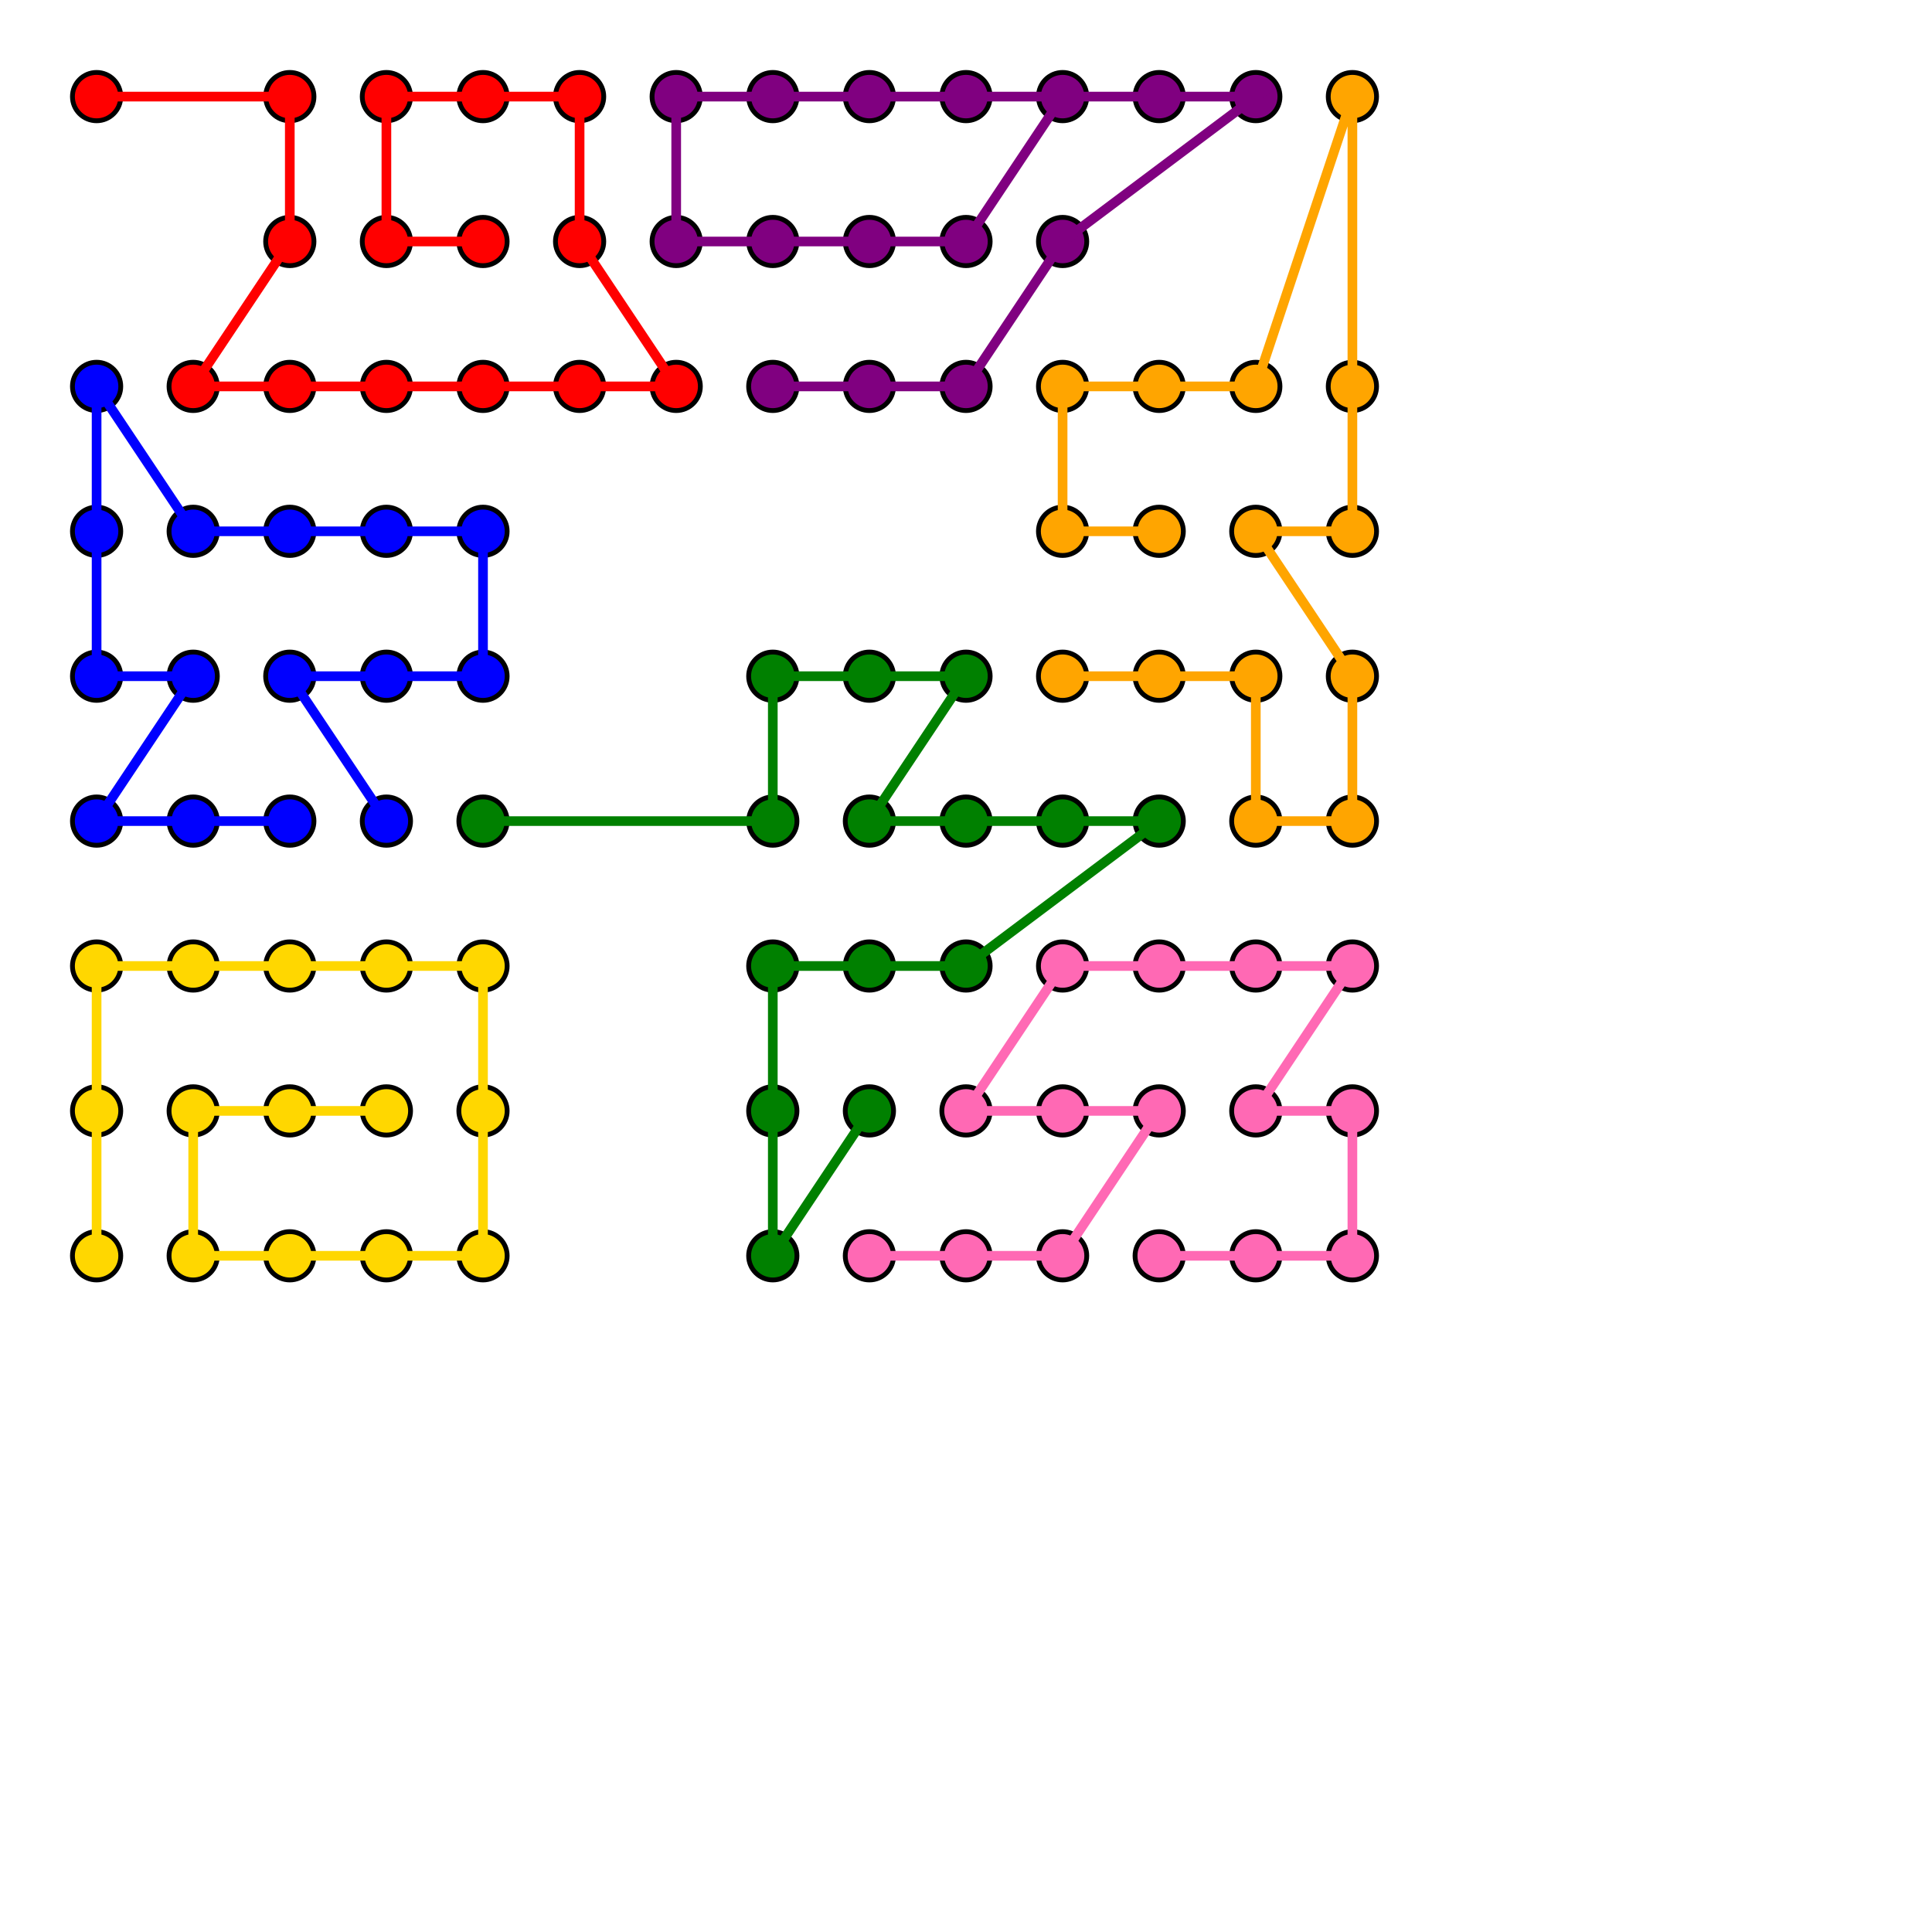
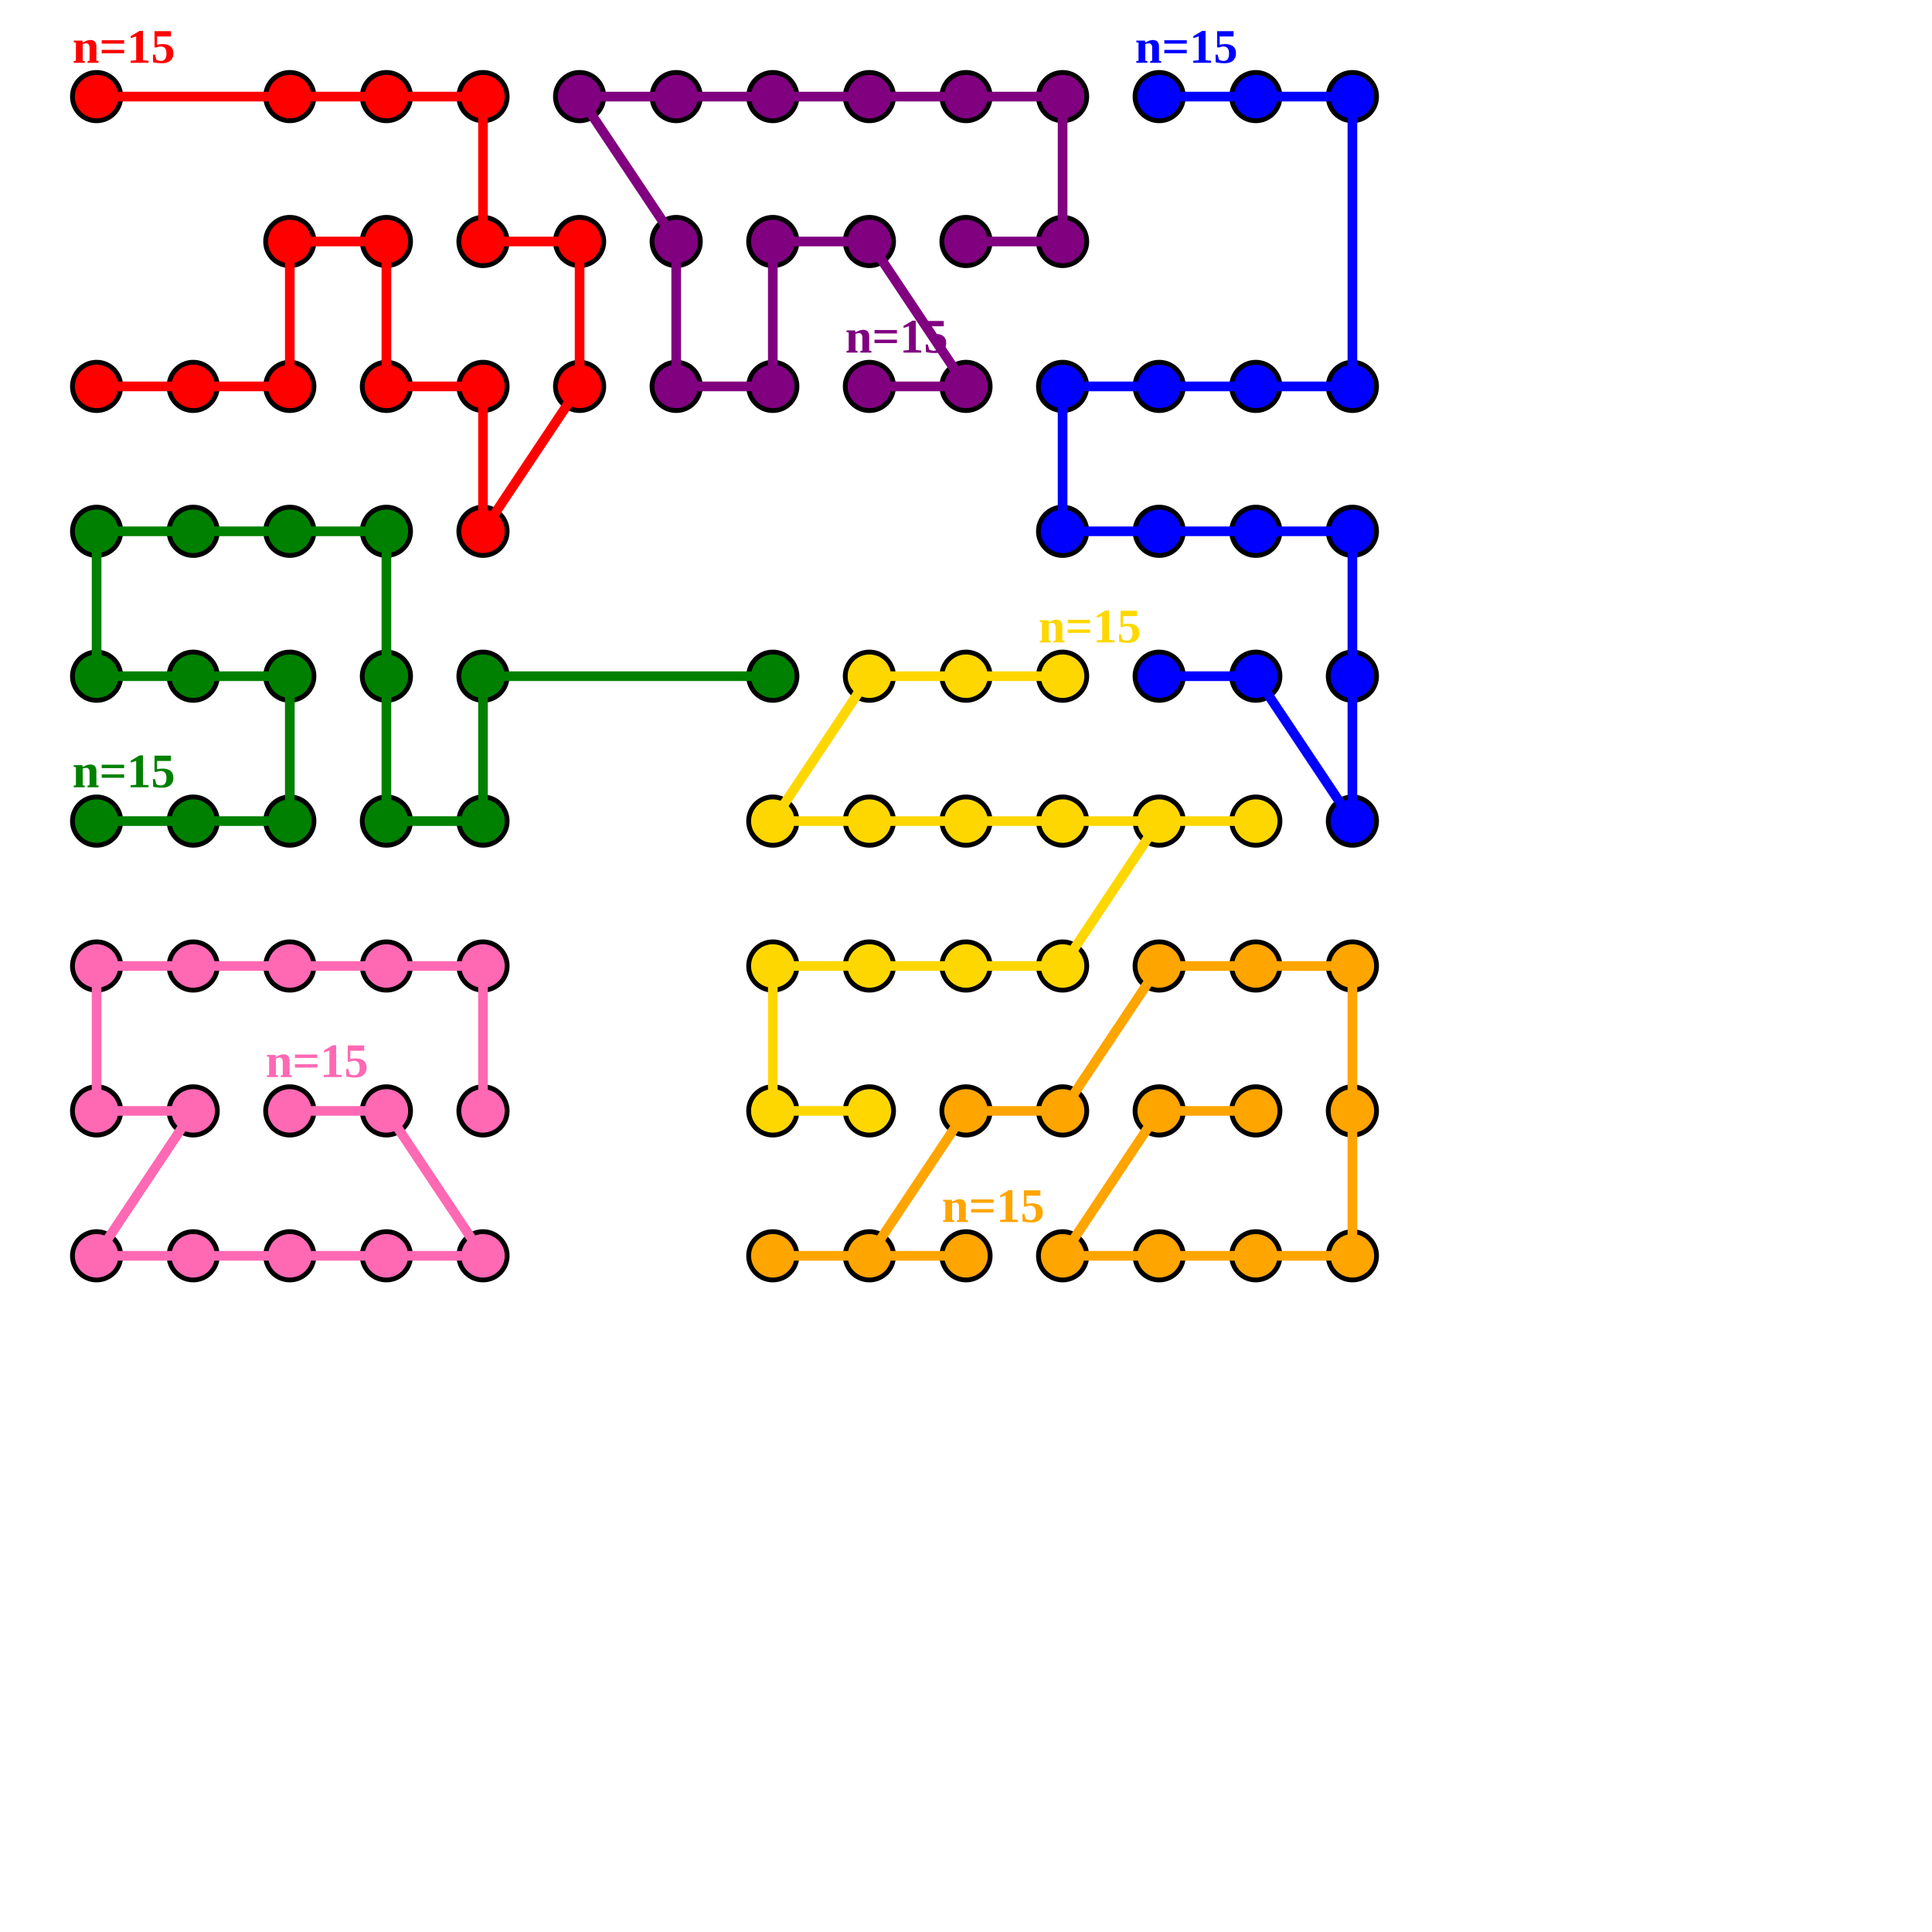
<svg height="400" width="400">
  <rect width="100%" height="100%" fill="white" />
  <circle cx="20" cy="20" r="5" stroke="black" stroke-width="1" fill="red" />
  <circle cx="60" cy="20" r="5" stroke="black" stroke-width="1" fill="red" />
+   <circle cx="80" cy="20" r="5" stroke="black" stroke-width="1" fill="red" />
+   <circle cx="100" cy="20" r="5" stroke="black" stroke-width="1" fill="red" />
+   <circle cx="100" cy="50" r="5" stroke="black" stroke-width="1" fill="red" />
+   <circle cx="120" cy="50" r="5" stroke="black" stroke-width="1" fill="red" />
+   <circle cx="120" cy="80" r="5" stroke="black" stroke-width="1" fill="red" />
+   <circle cx="100" cy="110" r="5" stroke="black" stroke-width="1" fill="red" />
+   <circle cx="100" cy="80" r="5" stroke="black" stroke-width="1" fill="red" />
+   <circle cx="80" cy="80" r="5" stroke="black" stroke-width="1" fill="red" />
+   <circle cx="80" cy="50" r="5" stroke="black" stroke-width="1" fill="red" />
  <circle cx="60" cy="50" r="5" stroke="black" stroke-width="1" fill="red" />
+   <circle cx="60" cy="80" r="5" stroke="black" stroke-width="1" fill="red" />
  <circle cx="40" cy="80" r="5" stroke="black" stroke-width="1" fill="red" />
-   <circle cx="60" cy="80" r="5" stroke="black" stroke-width="1" fill="red" />
-   <circle cx="80" cy="80" r="5" stroke="black" stroke-width="1" fill="red" />
-   <circle cx="100" cy="80" r="5" stroke="black" stroke-width="1" fill="red" />
-   <circle cx="120" cy="80" r="5" stroke="black" stroke-width="1" fill="red" />
-   <circle cx="140" cy="80" r="5" stroke="black" stroke-width="1" fill="red" />
-   <circle cx="120" cy="50" r="5" stroke="black" stroke-width="1" fill="red" />
-   <circle cx="120" cy="20" r="5" stroke="black" stroke-width="1" fill="red" />
-   <circle cx="100" cy="20" r="5" stroke="black" stroke-width="1" fill="red" />
-   <circle cx="80" cy="20" r="5" stroke="black" stroke-width="1" fill="red" />
-   <circle cx="80" cy="50" r="5" stroke="black" stroke-width="1" fill="red" />
-   <circle cx="100" cy="50" r="5" stroke="black" stroke-width="1" fill="red" />
-   <polyline points="20,20 60,20 60,50 40,80 60,80 80,80 100,80 120,80 140,80 120,50 120,20 100,20 80,20 80,50 100,50 " fill="none" stroke="red" stroke-width="2" />
-   <circle cx="180" cy="230" r="5" stroke="black" stroke-width="1" fill="green" />
-   <circle cx="160" cy="260" r="5" stroke="black" stroke-width="1" fill="green" />
-   <circle cx="160" cy="230" r="5" stroke="black" stroke-width="1" fill="green" />
-   <circle cx="160" cy="200" r="5" stroke="black" stroke-width="1" fill="green" />
-   <circle cx="180" cy="200" r="5" stroke="black" stroke-width="1" fill="green" />
-   <circle cx="200" cy="200" r="5" stroke="black" stroke-width="1" fill="green" />
-   <circle cx="240" cy="170" r="5" stroke="black" stroke-width="1" fill="green" />
-   <circle cx="220" cy="170" r="5" stroke="black" stroke-width="1" fill="green" />
-   <circle cx="200" cy="170" r="5" stroke="black" stroke-width="1" fill="green" />
-   <circle cx="180" cy="170" r="5" stroke="black" stroke-width="1" fill="green" />
-   <circle cx="200" cy="140" r="5" stroke="black" stroke-width="1" fill="green" />
-   <circle cx="180" cy="140" r="5" stroke="black" stroke-width="1" fill="green" />
+   <circle cx="20" cy="80" r="5" stroke="black" stroke-width="1" fill="red" />
+   <polyline points="20,20 60,20 80,20 100,20 100,50 120,50 120,80 100,110 100,80 80,80 80,50 60,50 60,80 40,80 20,80 " fill="none" stroke="red" stroke-width="2" />
+   <text x="15" y="13" font-size="10" font-weight="700" fill="red">n=15</text>
+   <circle cx="20" cy="170" r="5" stroke="black" stroke-width="1" fill="green" />
+   <circle cx="40" cy="170" r="5" stroke="black" stroke-width="1" fill="green" />
+   <circle cx="60" cy="170" r="5" stroke="black" stroke-width="1" fill="green" />
+   <circle cx="60" cy="140" r="5" stroke="black" stroke-width="1" fill="green" />
+   <circle cx="40" cy="140" r="5" stroke="black" stroke-width="1" fill="green" />
+   <circle cx="20" cy="140" r="5" stroke="black" stroke-width="1" fill="green" />
+   <circle cx="20" cy="110" r="5" stroke="black" stroke-width="1" fill="green" />
+   <circle cx="40" cy="110" r="5" stroke="black" stroke-width="1" fill="green" />
+   <circle cx="60" cy="110" r="5" stroke="black" stroke-width="1" fill="green" />
+   <circle cx="80" cy="110" r="5" stroke="black" stroke-width="1" fill="green" />
+   <circle cx="80" cy="140" r="5" stroke="black" stroke-width="1" fill="green" />
+   <circle cx="80" cy="170" r="5" stroke="black" stroke-width="1" fill="green" />
+   <circle cx="100" cy="170" r="5" stroke="black" stroke-width="1" fill="green" />
+   <circle cx="100" cy="140" r="5" stroke="black" stroke-width="1" fill="green" />
  <circle cx="160" cy="140" r="5" stroke="black" stroke-width="1" fill="green" />
-   <circle cx="160" cy="170" r="5" stroke="black" stroke-width="1" fill="green" />
-   <circle cx="100" cy="170" r="5" stroke="black" stroke-width="1" fill="green" />
-   <polyline points="180,230 160,260 160,230 160,200 180,200 200,200 240,170 220,170 200,170 180,170 200,140 180,140 160,140 160,170 100,170 " fill="none" stroke="green" stroke-width="2" />
-   <circle cx="80" cy="170" r="5" stroke="black" stroke-width="1" fill="blue" />
-   <circle cx="60" cy="140" r="5" stroke="black" stroke-width="1" fill="blue" />
-   <circle cx="80" cy="140" r="5" stroke="black" stroke-width="1" fill="blue" />
-   <circle cx="100" cy="140" r="5" stroke="black" stroke-width="1" fill="blue" />
-   <circle cx="100" cy="110" r="5" stroke="black" stroke-width="1" fill="blue" />
-   <circle cx="80" cy="110" r="5" stroke="black" stroke-width="1" fill="blue" />
-   <circle cx="60" cy="110" r="5" stroke="black" stroke-width="1" fill="blue" />
-   <circle cx="40" cy="110" r="5" stroke="black" stroke-width="1" fill="blue" />
-   <circle cx="20" cy="80" r="5" stroke="black" stroke-width="1" fill="blue" />
-   <circle cx="20" cy="110" r="5" stroke="black" stroke-width="1" fill="blue" />
-   <circle cx="20" cy="140" r="5" stroke="black" stroke-width="1" fill="blue" />
-   <circle cx="40" cy="140" r="5" stroke="black" stroke-width="1" fill="blue" />
-   <circle cx="20" cy="170" r="5" stroke="black" stroke-width="1" fill="blue" />
-   <circle cx="40" cy="170" r="5" stroke="black" stroke-width="1" fill="blue" />
-   <circle cx="60" cy="170" r="5" stroke="black" stroke-width="1" fill="blue" />
-   <polyline points="80,170 60,140 80,140 100,140 100,110 80,110 60,110 40,110 20,80 20,110 20,140 40,140 20,170 40,170 60,170 " fill="none" stroke="blue" stroke-width="2" />
-   <circle cx="240" cy="110" r="5" stroke="black" stroke-width="1" fill="orange" />
-   <circle cx="220" cy="110" r="5" stroke="black" stroke-width="1" fill="orange" />
-   <circle cx="220" cy="80" r="5" stroke="black" stroke-width="1" fill="orange" />
-   <circle cx="240" cy="80" r="5" stroke="black" stroke-width="1" fill="orange" />
-   <circle cx="260" cy="80" r="5" stroke="black" stroke-width="1" fill="orange" />
-   <circle cx="280" cy="20" r="5" stroke="black" stroke-width="1" fill="orange" />
-   <circle cx="280" cy="80" r="5" stroke="black" stroke-width="1" fill="orange" />
-   <circle cx="280" cy="110" r="5" stroke="black" stroke-width="1" fill="orange" />
-   <circle cx="260" cy="110" r="5" stroke="black" stroke-width="1" fill="orange" />
-   <circle cx="280" cy="140" r="5" stroke="black" stroke-width="1" fill="orange" />
-   <circle cx="280" cy="170" r="5" stroke="black" stroke-width="1" fill="orange" />
-   <circle cx="260" cy="170" r="5" stroke="black" stroke-width="1" fill="orange" />
-   <circle cx="260" cy="140" r="5" stroke="black" stroke-width="1" fill="orange" />
-   <circle cx="240" cy="140" r="5" stroke="black" stroke-width="1" fill="orange" />
-   <circle cx="220" cy="140" r="5" stroke="black" stroke-width="1" fill="orange" />
-   <polyline points="240,110 220,110 220,80 240,80 260,80 280,20 280,80 280,110 260,110 280,140 280,170 260,170 260,140 240,140 220,140 " fill="none" stroke="orange" stroke-width="2" />
-   <circle cx="220" cy="20" r="5" stroke="black" stroke-width="1" fill="purple" />
-   <circle cx="200" cy="50" r="5" stroke="black" stroke-width="1" fill="purple" />
+   <polyline points="20,170 40,170 60,170 60,140 40,140 20,140 20,110 40,110 60,110 80,110 80,140 80,170 100,170 100,140 160,140 " fill="none" stroke="green" stroke-width="2" />
+   <text x="15" y="163" font-size="10" font-weight="700" fill="green">n=15</text>
+   <circle cx="240" cy="20" r="5" stroke="black" stroke-width="1" fill="blue" />
+   <circle cx="260" cy="20" r="5" stroke="black" stroke-width="1" fill="blue" />
+   <circle cx="280" cy="20" r="5" stroke="black" stroke-width="1" fill="blue" />
+   <circle cx="280" cy="80" r="5" stroke="black" stroke-width="1" fill="blue" />
+   <circle cx="260" cy="80" r="5" stroke="black" stroke-width="1" fill="blue" />
+   <circle cx="240" cy="80" r="5" stroke="black" stroke-width="1" fill="blue" />
+   <circle cx="220" cy="80" r="5" stroke="black" stroke-width="1" fill="blue" />
+   <circle cx="220" cy="110" r="5" stroke="black" stroke-width="1" fill="blue" />
+   <circle cx="240" cy="110" r="5" stroke="black" stroke-width="1" fill="blue" />
+   <circle cx="260" cy="110" r="5" stroke="black" stroke-width="1" fill="blue" />
+   <circle cx="280" cy="110" r="5" stroke="black" stroke-width="1" fill="blue" />
+   <circle cx="280" cy="140" r="5" stroke="black" stroke-width="1" fill="blue" />
+   <circle cx="280" cy="170" r="5" stroke="black" stroke-width="1" fill="blue" />
+   <circle cx="260" cy="140" r="5" stroke="black" stroke-width="1" fill="blue" />
+   <circle cx="240" cy="140" r="5" stroke="black" stroke-width="1" fill="blue" />
+   <polyline points="240,20 260,20 280,20 280,80 260,80 240,80 220,80 220,110 240,110 260,110 280,110 280,140 280,170 260,140 240,140 " fill="none" stroke="blue" stroke-width="2" />
+   <text x="235" y="13" font-size="10" font-weight="700" fill="blue">n=15</text>
+   <circle cx="200" cy="260" r="5" stroke="black" stroke-width="1" fill="orange" />
+   <circle cx="160" cy="260" r="5" stroke="black" stroke-width="1" fill="orange" />
+   <circle cx="180" cy="260" r="5" stroke="black" stroke-width="1" fill="orange" />
+   <circle cx="200" cy="230" r="5" stroke="black" stroke-width="1" fill="orange" />
+   <circle cx="220" cy="230" r="5" stroke="black" stroke-width="1" fill="orange" />
+   <circle cx="240" cy="200" r="5" stroke="black" stroke-width="1" fill="orange" />
+   <circle cx="260" cy="200" r="5" stroke="black" stroke-width="1" fill="orange" />
+   <circle cx="280" cy="200" r="5" stroke="black" stroke-width="1" fill="orange" />
+   <circle cx="280" cy="230" r="5" stroke="black" stroke-width="1" fill="orange" />
+   <circle cx="280" cy="260" r="5" stroke="black" stroke-width="1" fill="orange" />
+   <circle cx="260" cy="260" r="5" stroke="black" stroke-width="1" fill="orange" />
+   <circle cx="240" cy="260" r="5" stroke="black" stroke-width="1" fill="orange" />
+   <circle cx="220" cy="260" r="5" stroke="black" stroke-width="1" fill="orange" />
+   <circle cx="240" cy="230" r="5" stroke="black" stroke-width="1" fill="orange" />
+   <circle cx="260" cy="230" r="5" stroke="black" stroke-width="1" fill="orange" />
+   <polyline points="200,260 160,260 180,260 200,230 220,230 240,200 260,200 280,200 280,230 280,260 260,260 240,260 220,260 240,230 260,230 " fill="none" stroke="orange" stroke-width="2" />
+   <text x="195" y="253" font-size="10" font-weight="700" fill="orange">n=15</text>
+   <circle cx="180" cy="80" r="5" stroke="black" stroke-width="1" fill="purple" />
+   <circle cx="200" cy="80" r="5" stroke="black" stroke-width="1" fill="purple" />
  <circle cx="180" cy="50" r="5" stroke="black" stroke-width="1" fill="purple" />
  <circle cx="160" cy="50" r="5" stroke="black" stroke-width="1" fill="purple" />
+   <circle cx="160" cy="80" r="5" stroke="black" stroke-width="1" fill="purple" />
+   <circle cx="140" cy="80" r="5" stroke="black" stroke-width="1" fill="purple" />
  <circle cx="140" cy="50" r="5" stroke="black" stroke-width="1" fill="purple" />
+   <circle cx="120" cy="20" r="5" stroke="black" stroke-width="1" fill="purple" />
  <circle cx="140" cy="20" r="5" stroke="black" stroke-width="1" fill="purple" />
  <circle cx="160" cy="20" r="5" stroke="black" stroke-width="1" fill="purple" />
  <circle cx="180" cy="20" r="5" stroke="black" stroke-width="1" fill="purple" />
  <circle cx="200" cy="20" r="5" stroke="black" stroke-width="1" fill="purple" />
-   <circle cx="240" cy="20" r="5" stroke="black" stroke-width="1" fill="purple" />
-   <circle cx="260" cy="20" r="5" stroke="black" stroke-width="1" fill="purple" />
+   <circle cx="220" cy="20" r="5" stroke="black" stroke-width="1" fill="purple" />
  <circle cx="220" cy="50" r="5" stroke="black" stroke-width="1" fill="purple" />
-   <circle cx="200" cy="80" r="5" stroke="black" stroke-width="1" fill="purple" />
-   <circle cx="180" cy="80" r="5" stroke="black" stroke-width="1" fill="purple" />
-   <circle cx="160" cy="80" r="5" stroke="black" stroke-width="1" fill="purple" />
-   <polyline points="220,20 200,50 180,50 160,50 140,50 140,20 160,20 180,20 200,20 240,20 260,20 220,50 200,80 180,80 160,80 " fill="none" stroke="purple" stroke-width="2" />
-   <circle cx="20" cy="260" r="5" stroke="black" stroke-width="1" fill="gold" />
-   <circle cx="20" cy="230" r="5" stroke="black" stroke-width="1" fill="gold" />
-   <circle cx="20" cy="200" r="5" stroke="black" stroke-width="1" fill="gold" />
-   <circle cx="40" cy="200" r="5" stroke="black" stroke-width="1" fill="gold" />
-   <circle cx="60" cy="200" r="5" stroke="black" stroke-width="1" fill="gold" />
-   <circle cx="80" cy="200" r="5" stroke="black" stroke-width="1" fill="gold" />
-   <circle cx="100" cy="200" r="5" stroke="black" stroke-width="1" fill="gold" />
-   <circle cx="100" cy="230" r="5" stroke="black" stroke-width="1" fill="gold" />
-   <circle cx="100" cy="260" r="5" stroke="black" stroke-width="1" fill="gold" />
-   <circle cx="80" cy="260" r="5" stroke="black" stroke-width="1" fill="gold" />
-   <circle cx="60" cy="260" r="5" stroke="black" stroke-width="1" fill="gold" />
-   <circle cx="40" cy="260" r="5" stroke="black" stroke-width="1" fill="gold" />
-   <circle cx="40" cy="230" r="5" stroke="black" stroke-width="1" fill="gold" />
-   <circle cx="60" cy="230" r="5" stroke="black" stroke-width="1" fill="gold" />
-   <circle cx="80" cy="230" r="5" stroke="black" stroke-width="1" fill="gold" />
-   <polyline points="20,260 20,230 20,200 40,200 60,200 80,200 100,200 100,230 100,260 80,260 60,260 40,260 40,230 60,230 80,230 " fill="none" stroke="gold" stroke-width="2" />
-   <circle cx="240" cy="260" r="5" stroke="black" stroke-width="1" fill="hotpink" />
-   <circle cx="260" cy="260" r="5" stroke="black" stroke-width="1" fill="hotpink" />
-   <circle cx="280" cy="260" r="5" stroke="black" stroke-width="1" fill="hotpink" />
-   <circle cx="280" cy="230" r="5" stroke="black" stroke-width="1" fill="hotpink" />
-   <circle cx="260" cy="230" r="5" stroke="black" stroke-width="1" fill="hotpink" />
-   <circle cx="280" cy="200" r="5" stroke="black" stroke-width="1" fill="hotpink" />
-   <circle cx="260" cy="200" r="5" stroke="black" stroke-width="1" fill="hotpink" />
-   <circle cx="240" cy="200" r="5" stroke="black" stroke-width="1" fill="hotpink" />
-   <circle cx="220" cy="200" r="5" stroke="black" stroke-width="1" fill="hotpink" />
-   <circle cx="200" cy="230" r="5" stroke="black" stroke-width="1" fill="hotpink" />
-   <circle cx="220" cy="230" r="5" stroke="black" stroke-width="1" fill="hotpink" />
-   <circle cx="240" cy="230" r="5" stroke="black" stroke-width="1" fill="hotpink" />
-   <circle cx="220" cy="260" r="5" stroke="black" stroke-width="1" fill="hotpink" />
-   <circle cx="200" cy="260" r="5" stroke="black" stroke-width="1" fill="hotpink" />
-   <circle cx="180" cy="260" r="5" stroke="black" stroke-width="1" fill="hotpink" />
-   <polyline points="240,260 260,260 280,260 280,230 260,230 280,200 260,200 240,200 220,200 200,230 220,230 240,230 220,260 200,260 180,260 " fill="none" stroke="hotpink" stroke-width="2" />
+   <circle cx="200" cy="50" r="5" stroke="black" stroke-width="1" fill="purple" />
+   <polyline points="180,80 200,80 180,50 160,50 160,80 140,80 140,50 120,20 140,20 160,20 180,20 200,20 220,20 220,50 200,50 " fill="none" stroke="purple" stroke-width="2" />
+   <text x="175" y="73" font-size="10" font-weight="700" fill="purple">n=15</text>
+   <circle cx="220" cy="140" r="5" stroke="black" stroke-width="1" fill="gold" />
+   <circle cx="200" cy="140" r="5" stroke="black" stroke-width="1" fill="gold" />
+   <circle cx="180" cy="140" r="5" stroke="black" stroke-width="1" fill="gold" />
+   <circle cx="160" cy="170" r="5" stroke="black" stroke-width="1" fill="gold" />
+   <circle cx="180" cy="170" r="5" stroke="black" stroke-width="1" fill="gold" />
+   <circle cx="200" cy="170" r="5" stroke="black" stroke-width="1" fill="gold" />
+   <circle cx="220" cy="170" r="5" stroke="black" stroke-width="1" fill="gold" />
+   <circle cx="260" cy="170" r="5" stroke="black" stroke-width="1" fill="gold" />
+   <circle cx="240" cy="170" r="5" stroke="black" stroke-width="1" fill="gold" />
+   <circle cx="220" cy="200" r="5" stroke="black" stroke-width="1" fill="gold" />
+   <circle cx="200" cy="200" r="5" stroke="black" stroke-width="1" fill="gold" />
+   <circle cx="180" cy="200" r="5" stroke="black" stroke-width="1" fill="gold" />
+   <circle cx="160" cy="200" r="5" stroke="black" stroke-width="1" fill="gold" />
+   <circle cx="160" cy="230" r="5" stroke="black" stroke-width="1" fill="gold" />
+   <circle cx="180" cy="230" r="5" stroke="black" stroke-width="1" fill="gold" />
+   <polyline points="220,140 200,140 180,140 160,170 180,170 200,170 220,170 260,170 240,170 220,200 200,200 180,200 160,200 160,230 180,230 " fill="none" stroke="gold" stroke-width="2" />
+   <text x="215" y="133" font-size="10" font-weight="700" fill="gold">n=15</text>
+   <circle cx="60" cy="230" r="5" stroke="black" stroke-width="1" fill="hotpink" />
+   <circle cx="80" cy="230" r="5" stroke="black" stroke-width="1" fill="hotpink" />
+   <circle cx="100" cy="260" r="5" stroke="black" stroke-width="1" fill="hotpink" />
+   <circle cx="80" cy="260" r="5" stroke="black" stroke-width="1" fill="hotpink" />
+   <circle cx="60" cy="260" r="5" stroke="black" stroke-width="1" fill="hotpink" />
+   <circle cx="40" cy="260" r="5" stroke="black" stroke-width="1" fill="hotpink" />
+   <circle cx="20" cy="260" r="5" stroke="black" stroke-width="1" fill="hotpink" />
+   <circle cx="40" cy="230" r="5" stroke="black" stroke-width="1" fill="hotpink" />
+   <circle cx="20" cy="230" r="5" stroke="black" stroke-width="1" fill="hotpink" />
+   <circle cx="20" cy="200" r="5" stroke="black" stroke-width="1" fill="hotpink" />
+   <circle cx="40" cy="200" r="5" stroke="black" stroke-width="1" fill="hotpink" />
+   <circle cx="60" cy="200" r="5" stroke="black" stroke-width="1" fill="hotpink" />
+   <circle cx="80" cy="200" r="5" stroke="black" stroke-width="1" fill="hotpink" />
+   <circle cx="100" cy="200" r="5" stroke="black" stroke-width="1" fill="hotpink" />
+   <circle cx="100" cy="230" r="5" stroke="black" stroke-width="1" fill="hotpink" />
+   <polyline points="60,230 80,230 100,260 80,260 60,260 40,260 20,260 40,230 20,230 20,200 40,200 60,200 80,200 100,200 100,230 " fill="none" stroke="hotpink" stroke-width="2" />
+   <text x="55" y="223" font-size="10" font-weight="700" fill="hotpink">n=15</text>
</svg>
